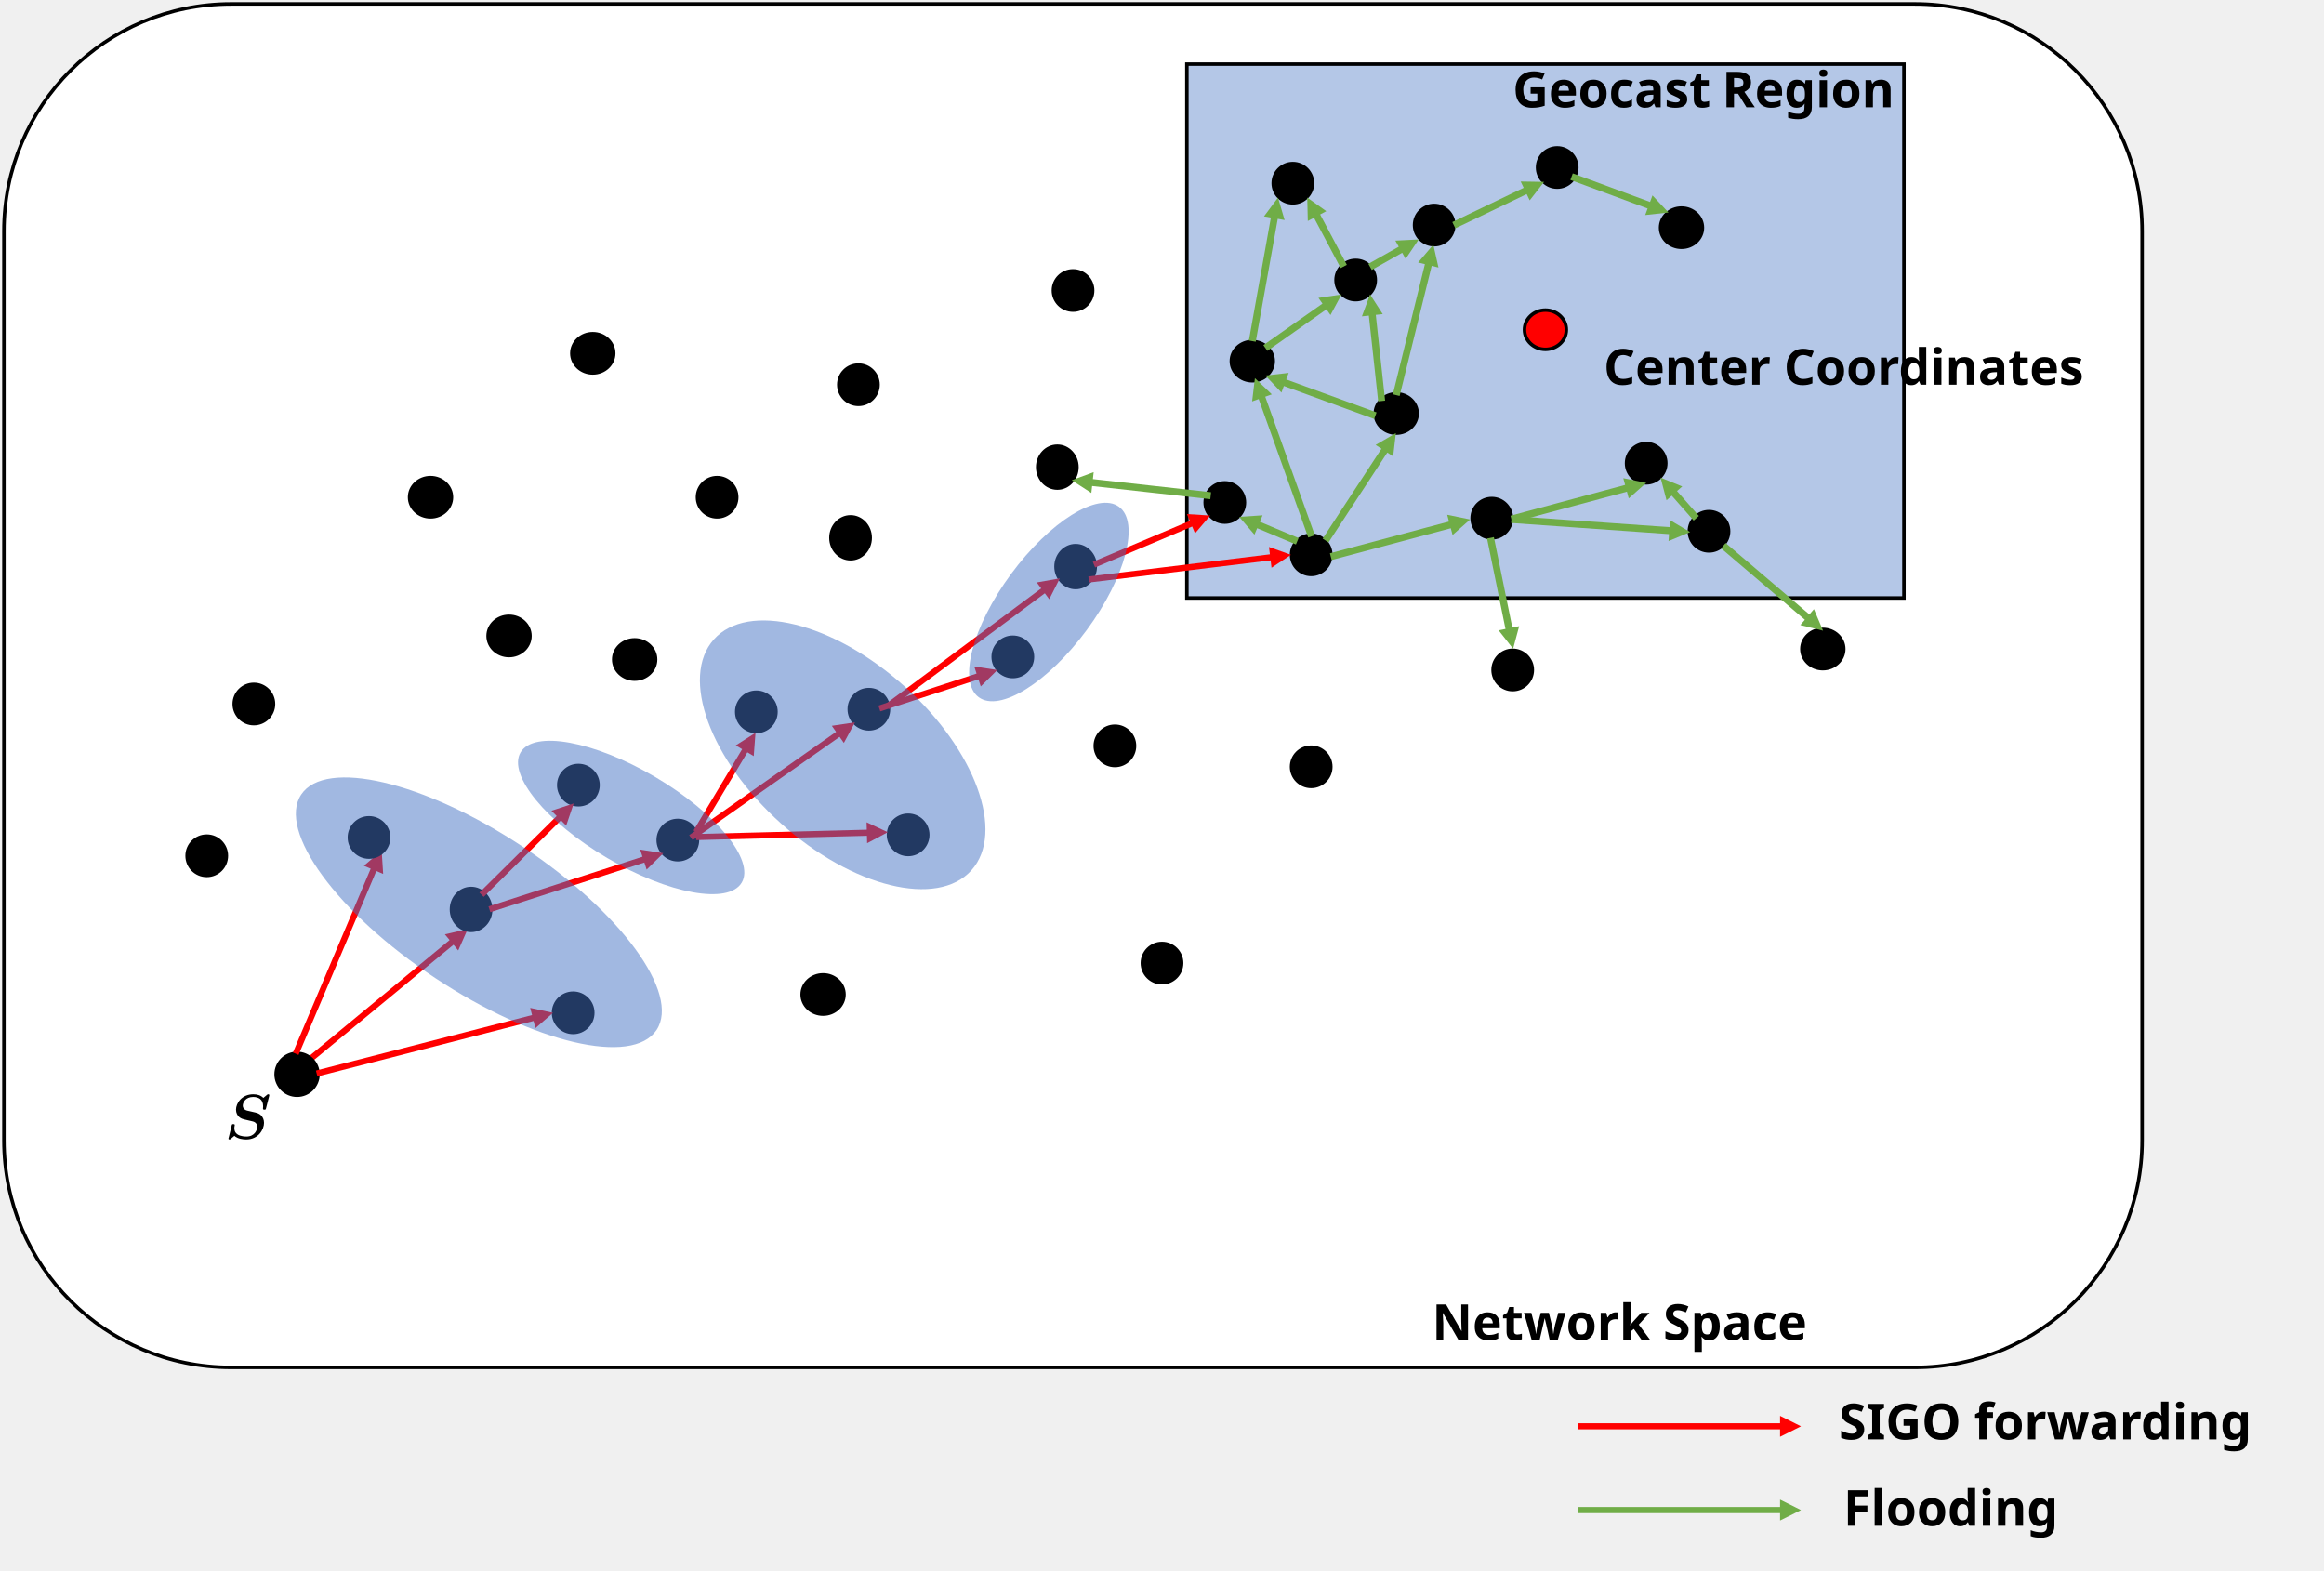
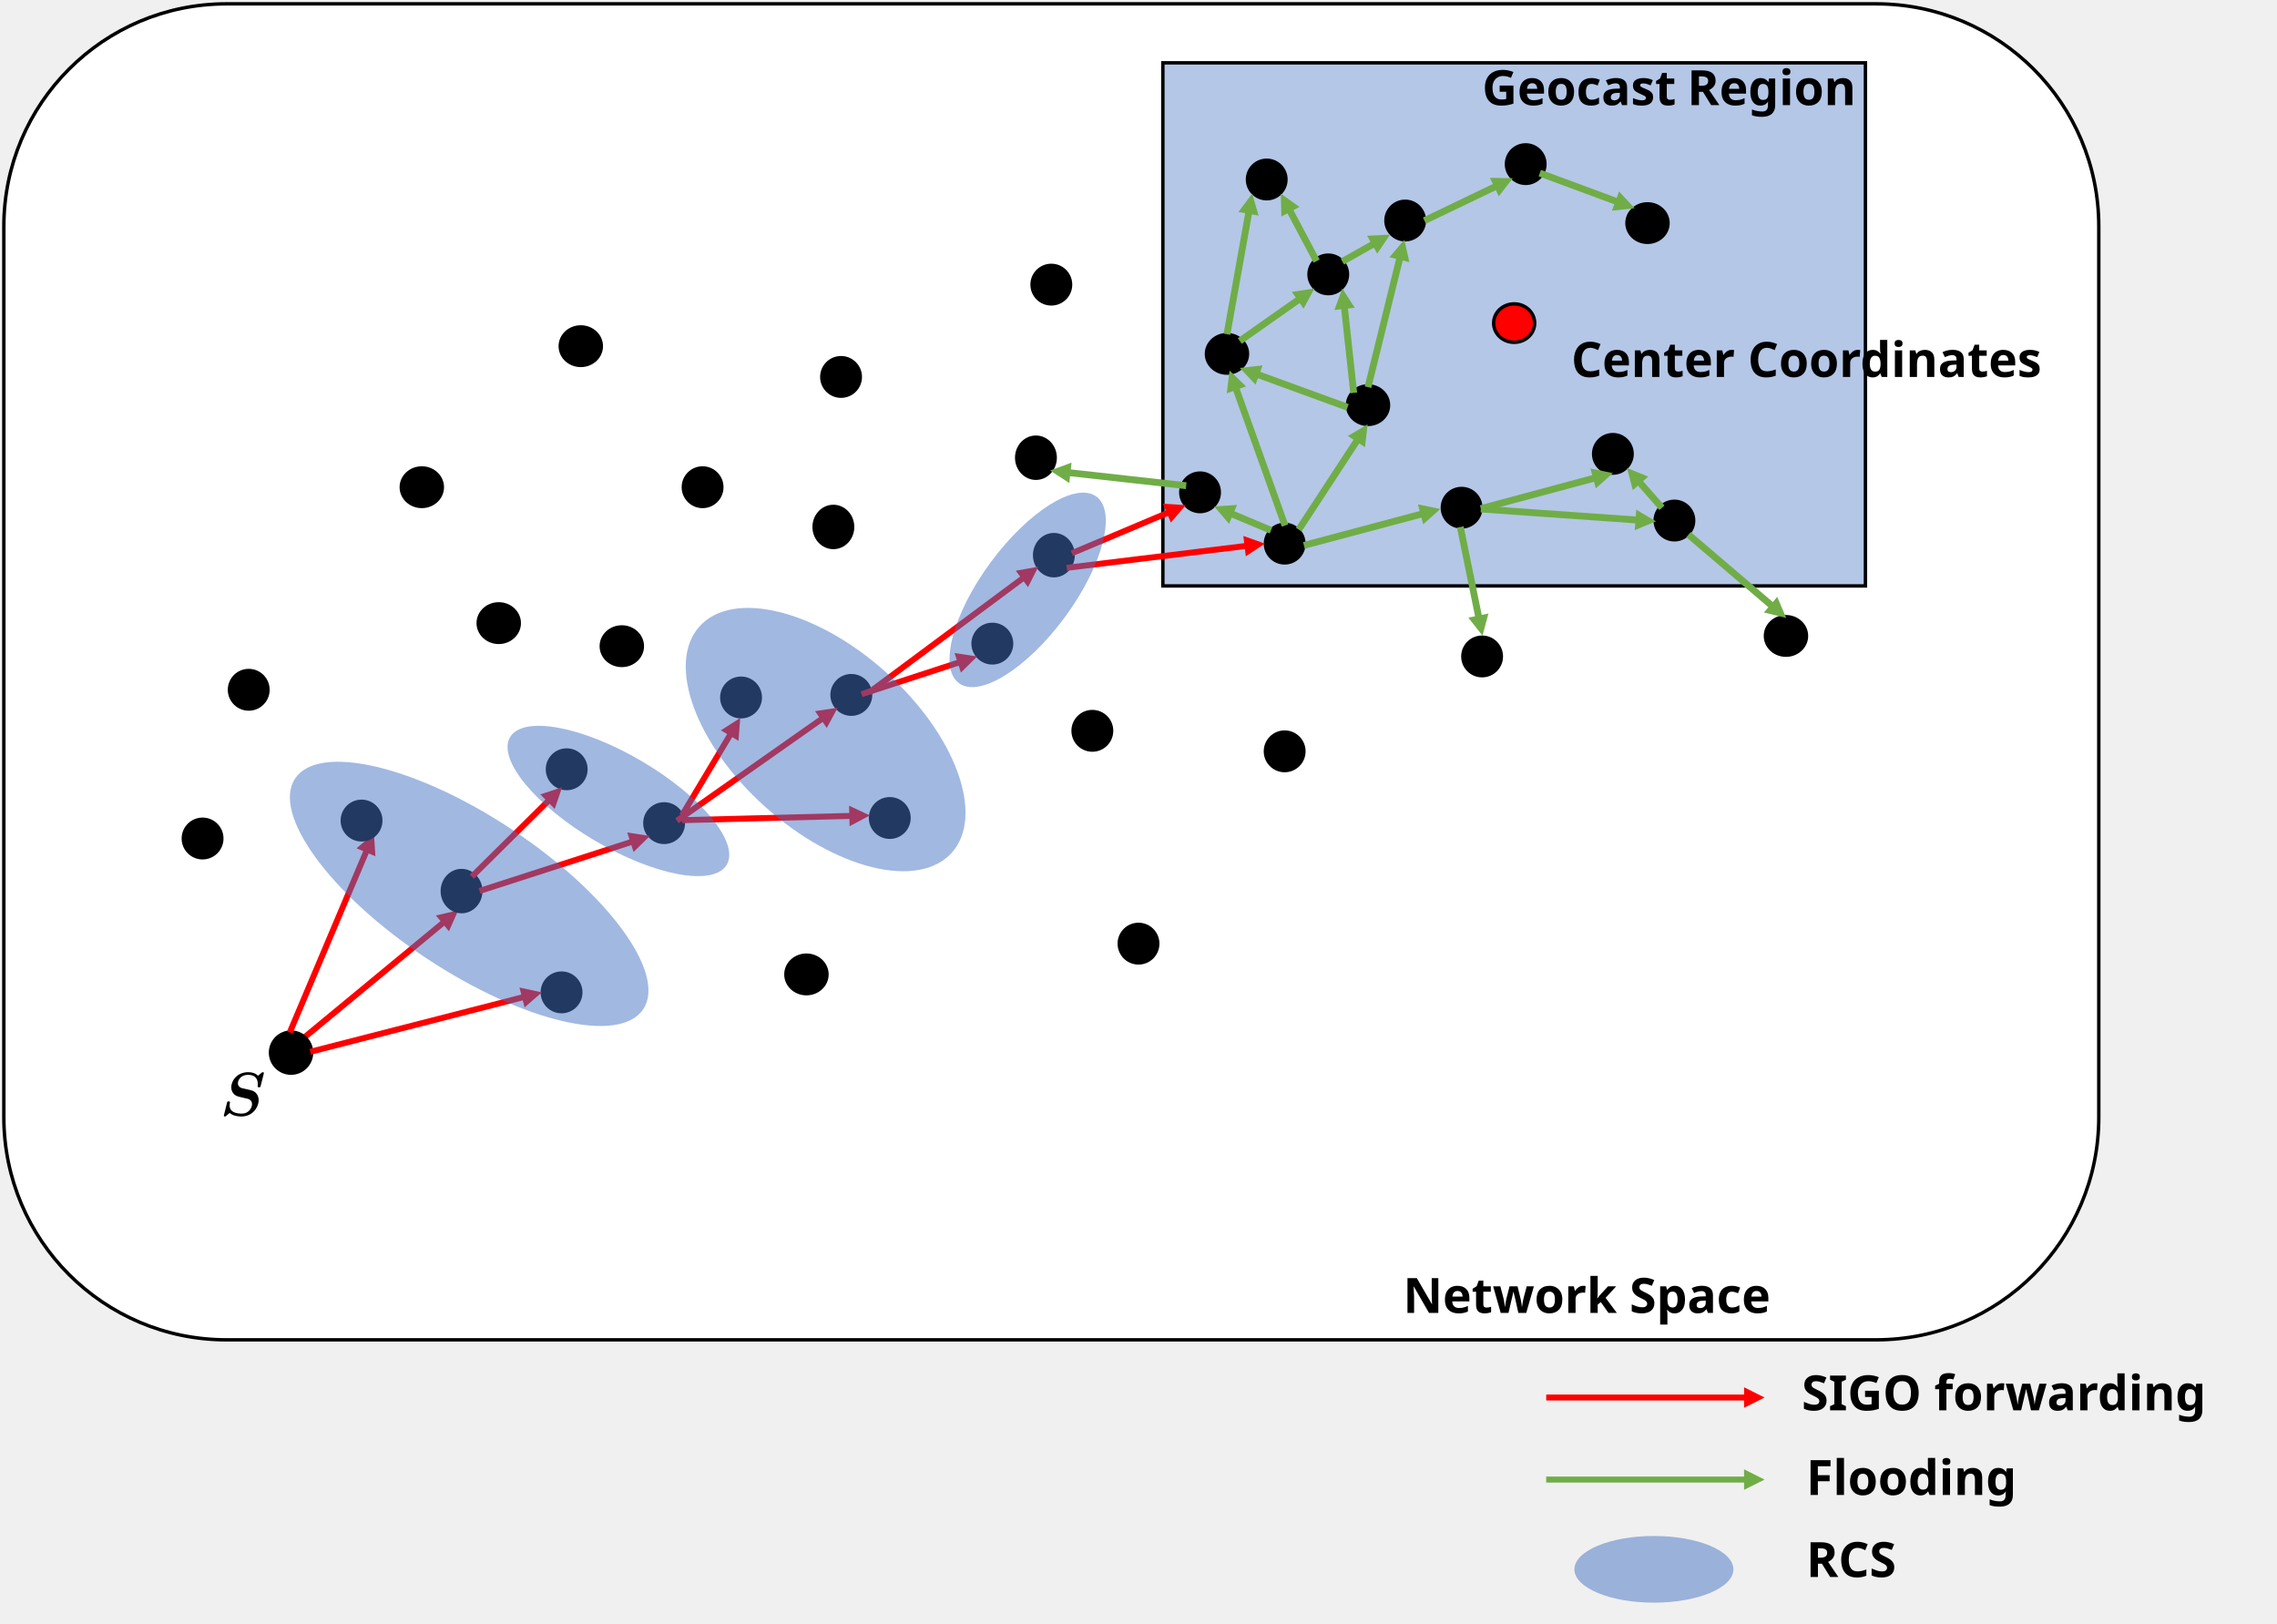
- <svg xmlns="http://www.w3.org/2000/svg" width="888" height="600" overflow="hidden">
+ <svg xmlns="http://www.w3.org/2000/svg" width="888" height="633" overflow="hidden">
  <defs>
    <clipPath id="clip0">
-       <rect x="185" y="87" width="888" height="600" />
+       <rect x="185" y="87" width="888" height="633" />
    </clipPath>
  </defs>
  <g clip-path="url(#clip0)" transform="translate(-185 -87)">
    <path d="M186.5 175.335C186.5 127.377 225.377 88.5 273.335 88.5L916.665 88.5C964.623 88.5 1003.5 127.377 1003.5 175.335L1003.5 522.665C1003.5 570.623 964.623 609.5 916.665 609.5L273.335 609.5C225.377 609.5 186.5 570.623 186.5 522.665Z" stroke="#000000" stroke-width="1.333" stroke-miterlimit="8" fill="#FFFFFF" fill-rule="evenodd" />
    <rect x="638.5" y="111.5" width="274" height="204" stroke="#000000" stroke-width="1.333" stroke-miterlimit="8" fill="#B4C7E7" />
    <text font-family="Yu Gothic,Yu Gothic_MSFontService,sans-serif" font-weight="700" font-size="19" transform="translate(762.986 128)">Geocast<tspan font-size="19" x="80" y="0">Region</tspan>
    </text>
    <path d="M0.743-0.9 56.308 44.994 54.822 46.793-0.743 0.9ZM57.084 41.96 60.705 50.139 51.989 48.128Z" fill="#FF0000" transform="matrix(1 0 0 -1 303 492.139)" />
    <text font-family="Cambria Math,Cambria Math_MSFontService,sans-serif" font-weight="400" font-size="24" transform="translate(270.759 522)">𝑺</text>
    <path d="M290.5 497.5C290.5 493.082 294.082 489.5 298.5 489.5 302.918 489.5 306.5 493.082 306.5 497.5 306.5 501.918 302.918 505.5 298.5 505.5 294.082 505.5 290.5 501.918 290.5 497.5Z" stroke="#000000" stroke-width="1.333" stroke-miterlimit="8" fill-rule="evenodd" />
    <path d="M357.5 434.5C357.5 430.082 360.858 426.5 365 426.5 369.142 426.5 372.5 430.082 372.5 434.5 372.5 438.918 369.142 442.5 365 442.5 360.858 442.5 357.5 438.918 357.5 434.5Z" stroke="#000000" stroke-width="1.333" stroke-miterlimit="8" fill-rule="evenodd" />
    <path d="M256.5 414C256.5 409.858 259.858 406.5 264 406.5 268.142 406.5 271.5 409.858 271.5 414 271.5 418.142 268.142 421.5 264 421.5 259.858 421.5 256.5 418.142 256.5 414Z" stroke="#000000" stroke-width="1.333" stroke-miterlimit="8" fill-rule="evenodd" />
    <path d="M1.074-0.455 31.314 71.031 29.166 71.941-1.074 0.455ZM33.405 68.7 32.837 77.626 26.037 71.816Z" fill="#FF0000" transform="matrix(1 0 0 -1 298 489.626)" />
    <path d="M396.5 474C396.5 469.858 399.858 466.5 404 466.5 408.142 466.5 411.5 469.858 411.5 474 411.5 478.142 408.142 481.5 404 481.5 399.858 481.5 396.5 478.142 396.5 474Z" stroke="#000000" stroke-width="1.333" stroke-miterlimit="8" fill-rule="evenodd" />
    <path d="M274.5 356C274.5 351.858 277.858 348.5 282 348.5 286.142 348.5 289.5 351.858 289.5 356 289.5 360.142 286.142 363.5 282 363.5 277.858 363.5 274.5 360.142 274.5 356Z" stroke="#000000" stroke-width="1.333" stroke-miterlimit="8" fill-rule="evenodd" />
    <text font-family="Yu Gothic,Yu Gothic_MSFontService,sans-serif" font-weight="700" font-size="19" transform="translate(732.195 599)">Network Space</text>
    <path d="M491.5 467C491.5 462.858 495.082 459.5 499.5 459.5 503.918 459.5 507.5 462.858 507.5 467 507.5 471.142 503.918 474.5 499.5 474.5 495.082 474.5 491.5 471.142 491.5 467Z" stroke="#000000" stroke-width="1.333" stroke-miterlimit="8" fill-rule="evenodd" />
    <path d="M767.5 213C767.5 208.858 771.082 205.5 775.5 205.5 779.918 205.5 783.5 208.858 783.5 213 783.5 217.142 779.918 220.5 775.5 220.5 771.082 220.5 767.5 217.142 767.5 213Z" stroke="#000000" stroke-width="1.333" stroke-miterlimit="8" fill="#FF0000" fill-rule="evenodd" />
    <text font-family="Yu Gothic,Yu Gothic_MSFontService,sans-serif" font-weight="700" font-size="19" transform="translate(797.747 234)">Center Coordinates</text>
    <path d="M436.5 408C436.5 403.858 439.858 400.5 444 400.5 448.142 400.5 451.5 403.858 451.5 408 451.5 412.142 448.142 415.5 444 415.5 439.858 415.5 436.5 412.142 436.5 408Z" stroke="#000000" stroke-width="1.333" stroke-miterlimit="8" fill-rule="evenodd" />
    <path d="M341.5 277C341.5 272.858 345.082 269.5 349.5 269.5 353.918 269.5 357.5 272.858 357.5 277 357.5 281.142 353.918 284.5 349.5 284.5 345.082 284.5 341.5 281.142 341.5 277Z" stroke="#000000" stroke-width="1.333" stroke-miterlimit="8" fill-rule="evenodd" />
    <path d="M318.5 407C318.5 402.858 321.858 399.5 326 399.5 330.142 399.5 333.5 402.858 333.5 407 333.5 411.142 330.142 414.5 326 414.5 321.858 414.5 318.5 411.142 318.5 407Z" stroke="#000000" stroke-width="1.333" stroke-miterlimit="8" fill-rule="evenodd" />
    <path d="M0.29-1.13 84.163 20.398 83.583 22.659-0.29 1.13ZM83.576 17.323 90.331 23.186 81.587 25.071Z" fill="#FF0000" transform="matrix(1 0 0 -1 306 497.186)" />
    <path d="M371.5 330C371.5 325.858 375.082 322.5 379.5 322.5 383.918 322.5 387.5 325.858 387.5 330 387.5 334.142 383.918 337.5 379.5 337.5 375.082 337.5 371.5 334.142 371.5 330Z" stroke="#000000" stroke-width="1.333" stroke-miterlimit="8" fill-rule="evenodd" />
    <path d="M398.5 387C398.5 382.858 401.858 379.5 406 379.5 410.142 379.5 413.5 382.858 413.5 387 413.5 391.142 410.142 394.5 406 394.5 401.858 394.5 398.5 391.142 398.5 387Z" stroke="#000000" stroke-width="1.333" stroke-miterlimit="8" fill-rule="evenodd" />
    <path d="M419.5 339C419.5 334.858 423.082 331.5 427.5 331.5 431.918 331.5 435.5 334.858 435.5 339 435.5 343.142 431.918 346.5 427.5 346.5 423.082 346.5 419.5 343.142 419.5 339Z" stroke="#000000" stroke-width="1.333" stroke-miterlimit="8" fill-rule="evenodd" />
    <path d="M502.5 292.5C502.5 288.082 505.858 284.5 510 284.5 514.142 284.5 517.5 288.082 517.5 292.5 517.5 296.918 514.142 300.5 510 300.5 505.858 300.5 502.5 296.918 502.5 292.5Z" stroke="#000000" stroke-width="1.333" stroke-miterlimit="8" fill-rule="evenodd" />
    <path d="M451.5 277C451.5 272.858 454.858 269.5 459 269.5 463.142 269.5 466.5 272.858 466.5 277 466.5 281.142 463.142 284.5 459 284.5 454.858 284.5 451.5 281.142 451.5 277Z" stroke="#000000" stroke-width="1.333" stroke-miterlimit="8" fill-rule="evenodd" />
    <path d="M509.5 358C509.5 353.858 512.858 350.5 517 350.5 521.142 350.5 524.5 353.858 524.5 358 524.5 362.142 521.142 365.5 517 365.5 512.858 365.5 509.5 362.142 509.5 358Z" stroke="#000000" stroke-width="1.333" stroke-miterlimit="8" fill-rule="evenodd" />
    <path d="M524.5 406C524.5 401.858 527.858 398.5 532 398.5 536.142 398.5 539.5 401.858 539.5 406 539.5 410.142 536.142 413.5 532 413.5 527.858 413.5 524.5 410.142 524.5 406Z" stroke="#000000" stroke-width="1.333" stroke-miterlimit="8" fill-rule="evenodd" />
    <path d="M466.5 359C466.5 354.858 469.858 351.5 474 351.5 478.142 351.5 481.5 354.858 481.5 359 481.5 363.142 478.142 366.5 474 366.5 469.858 366.5 466.5 363.142 466.5 359Z" stroke="#000000" stroke-width="1.333" stroke-miterlimit="8" fill-rule="evenodd" />
    <path d="M0.358-1.11 60.478 18.298 59.761 20.519-0.358 1.11ZM60.08 15.192 66.464 21.457 57.622 22.805Z" fill="#FF0000" transform="matrix(1 0 0 -1 372 434.457)" />
    <path d="M0.821-0.829 31.297 29.359 29.654 31.017-0.821 0.829ZM32.343 26.408 35.212 34.88 26.713 32.091Z" fill="#FF0000" transform="matrix(1 0 0 -1 369 428.88)" />
    <path d="M0.671-0.954 57.904 39.284 56.561 41.193-0.671 0.954ZM58.442 36.2 62.686 44.073 53.841 42.744Z" fill="#FF0000" transform="matrix(1 0 0 -1 449 407.073)" />
    <path d="M0.029-1.166 66.593 0.516 66.534 2.849-0.029 1.166ZM65.332-2.35 73.228 1.851 65.129 5.648Z" fill="#FF0000" transform="matrix(1 0 0 -1 451 406.851)" />
    <path d="M1.001-0.599 20.256 31.584 18.253 32.782-1.001 0.599ZM22.003 28.985 22.677 37.904 15.137 33.093Z" fill="#FF0000" transform="matrix(1 0 0 -1 451 404.904)" />
    <path d="M564.5 338C564.5 333.858 567.858 330.5 572 330.5 576.142 330.5 579.5 333.858 579.5 338 579.5 342.142 576.142 345.5 572 345.5 567.858 345.5 564.5 342.142 564.5 338Z" stroke="#000000" stroke-width="1.333" stroke-miterlimit="8" fill-rule="evenodd" />
    <path d="M603.5 372C603.5 367.858 606.858 364.5 611 364.5 615.142 364.5 618.5 367.858 618.5 372 618.5 376.142 615.142 379.5 611 379.5 606.858 379.5 603.5 376.142 603.5 372Z" stroke="#000000" stroke-width="1.333" stroke-miterlimit="8" fill-rule="evenodd" />
    <path d="M587.5 198C587.5 193.858 590.858 190.5 595 190.5 599.142 190.5 602.5 193.858 602.5 198 602.5 202.142 599.142 205.5 595 205.5 590.858 205.5 587.5 202.142 587.5 198Z" stroke="#000000" stroke-width="1.333" stroke-miterlimit="8" fill-rule="evenodd" />
    <path d="M755.5 343C755.5 338.858 758.858 335.5 763 335.5 767.142 335.5 770.5 338.858 770.5 343 770.5 347.142 767.142 350.5 763 350.5 758.858 350.5 755.5 347.142 755.5 343Z" stroke="#000000" stroke-width="1.333" stroke-miterlimit="8" fill-rule="evenodd" />
    <path d="M505.5 234C505.5 229.858 508.858 226.5 513 226.5 517.142 226.5 520.5 229.858 520.5 234 520.5 238.142 517.142 241.5 513 241.5 508.858 241.5 505.5 238.142 505.5 234Z" stroke="#000000" stroke-width="1.333" stroke-miterlimit="8" fill-rule="evenodd" />
    <path d="M581.5 265.5C581.5 261.082 584.858 257.5 589 257.5 593.142 257.5 596.5 261.082 596.5 265.5 596.5 269.918 593.142 273.5 589 273.5 584.858 273.5 581.5 269.918 581.5 265.5Z" stroke="#000000" stroke-width="1.333" stroke-miterlimit="8" fill-rule="evenodd" />
    <path d="M403.5 222C403.5 217.858 407.082 214.5 411.5 214.5 415.918 214.5 419.5 217.858 419.5 222 419.5 226.142 415.918 229.5 411.5 229.5 407.082 229.5 403.5 226.142 403.5 222Z" stroke="#000000" stroke-width="1.333" stroke-miterlimit="8" fill-rule="evenodd" />
    <path d="M588.5 303.5C588.5 299.082 591.858 295.5 596 295.5 600.142 295.5 603.5 299.082 603.5 303.5 603.5 307.918 600.142 311.5 596 311.5 591.858 311.5 588.5 307.918 588.5 303.5Z" stroke="#000000" stroke-width="1.333" stroke-miterlimit="8" fill-rule="evenodd" />
    <path d="M678.5 380C678.5 375.858 681.858 372.5 686 372.5 690.142 372.5 693.5 375.858 693.5 380 693.5 384.142 690.142 387.5 686 387.5 681.858 387.5 678.5 384.142 678.5 380Z" stroke="#000000" stroke-width="1.333" stroke-miterlimit="8" fill-rule="evenodd" />
    <path d="M725.5 173C725.5 168.858 728.858 165.5 733 165.5 737.142 165.5 740.5 168.858 740.5 173 740.5 177.142 737.142 180.5 733 180.5 728.858 180.5 725.5 177.142 725.5 173Z" stroke="#000000" stroke-width="1.333" stroke-miterlimit="8" fill-rule="evenodd" />
    <path d="M710.5 245C710.5 240.858 714.082 237.5 718.5 237.5 722.918 237.5 726.5 240.858 726.5 245 726.5 249.142 722.918 252.5 718.5 252.5 714.082 252.5 710.5 249.142 710.5 245Z" stroke="#000000" stroke-width="1.333" stroke-miterlimit="8" fill-rule="evenodd" />
    <path d="M806.5 264C806.5 259.858 809.858 256.5 814 256.5 818.142 256.5 821.5 259.858 821.5 264 821.5 268.142 818.142 271.5 814 271.5 809.858 271.5 806.5 268.142 806.5 264Z" stroke="#000000" stroke-width="1.333" stroke-miterlimit="8" fill-rule="evenodd" />
    <path d="M747.5 285C747.5 280.858 750.858 277.5 755 277.5 759.142 277.5 762.5 280.858 762.5 285 762.5 289.142 759.142 292.5 755 292.5 750.858 292.5 747.5 289.142 747.5 285Z" stroke="#000000" stroke-width="1.333" stroke-miterlimit="8" fill-rule="evenodd" />
    <path d="M830.5 290C830.5 285.858 833.858 282.5 838 282.5 842.142 282.5 845.5 285.858 845.5 290 845.5 294.142 842.142 297.5 838 297.5 833.858 297.5 830.5 294.142 830.5 290Z" stroke="#000000" stroke-width="1.333" stroke-miterlimit="8" fill-rule="evenodd" />
    <path d="M671.5 157C671.5 152.858 674.858 149.5 679 149.5 683.142 149.5 686.5 152.858 686.5 157 686.5 161.142 683.142 164.5 679 164.5 674.858 164.5 671.5 161.142 671.5 157Z" stroke="#000000" stroke-width="1.333" stroke-miterlimit="8" fill-rule="evenodd" />
    <path d="M819.5 174C819.5 169.858 823.082 166.5 827.5 166.5 831.918 166.5 835.5 169.858 835.5 174 835.5 178.142 831.918 181.5 827.5 181.5 823.082 181.5 819.5 178.142 819.5 174Z" stroke="#000000" stroke-width="1.333" stroke-miterlimit="8" fill-rule="evenodd" />
    <path d="M655.5 225C655.5 220.858 659.082 217.5 663.5 217.5 667.918 217.5 671.5 220.858 671.5 225 671.5 229.142 667.918 232.5 663.5 232.5 659.082 232.5 655.5 229.142 655.5 225Z" stroke="#000000" stroke-width="1.333" stroke-miterlimit="8" fill-rule="evenodd" />
    <path d="M645.5 279C645.5 274.858 648.858 271.5 653 271.5 657.142 271.5 660.5 274.858 660.5 279 660.5 283.142 657.142 286.5 653 286.5 648.858 286.5 645.5 283.142 645.5 279Z" stroke="#000000" stroke-width="1.333" stroke-miterlimit="8" fill-rule="evenodd" />
    <path d="M678.5 299C678.5 294.858 681.858 291.5 686 291.5 690.142 291.5 693.5 294.858 693.5 299 693.5 303.142 690.142 306.5 686 306.5 681.858 306.5 678.5 303.142 678.5 299Z" stroke="#000000" stroke-width="1.333" stroke-miterlimit="8" fill-rule="evenodd" />
    <path d="M873.5 335C873.5 330.858 877.082 327.5 881.5 327.5 885.918 327.5 889.5 330.858 889.5 335 889.5 339.142 885.918 342.5 881.5 342.5 877.082 342.5 873.5 339.142 873.5 335Z" stroke="#000000" stroke-width="1.333" stroke-miterlimit="8" fill-rule="evenodd" />
    <path d="M621.5 455C621.5 450.858 624.858 447.5 629 447.5 633.142 447.5 636.5 450.858 636.5 455 636.5 459.142 633.142 462.5 629 462.5 624.858 462.5 621.5 459.142 621.5 455Z" stroke="#000000" stroke-width="1.333" stroke-miterlimit="8" fill-rule="evenodd" />
    <path d="M0.696-0.937 61.299 44.086 59.907 45.959-0.696 0.937ZM61.918 41.016 65.955 48.998 57.148 47.438Z" fill="#FF0000" transform="matrix(1 0 0 -1 524 356.998)" />
    <path d="M0.362-1.109 39.135 11.543 38.411 13.761-0.362 1.109ZM38.746 8.436 45.111 14.72 36.265 16.041Z" fill="#FF0000" transform="matrix(1 0 0 -1 521 357.72)" />
    <path d="M695.5 194C695.5 189.858 698.858 186.5 703 186.5 707.142 186.5 710.5 189.858 710.5 194 710.5 198.142 707.142 201.5 703 201.5 698.858 201.5 695.5 198.142 695.5 194Z" stroke="#000000" stroke-width="1.333" stroke-miterlimit="8" fill-rule="evenodd" />
    <path d="M0.454-1.075 38.749 15.09 37.841 17.239-0.454 1.075ZM38.622 11.961 44.437 18.757 35.511 19.331Z" fill="#FF0000" transform="matrix(1 0 0 -1 603 302.757)" />
    <path d="M0.141-1.158 70.829 7.474 70.546 9.79-0.141 1.158ZM69.849 4.5 77.305 9.44 68.879 12.441Z" fill="#FF0000" transform="matrix(1 0 0 -1 601 308.44)" />
    <path d="M300.075 390.628C309.268 376.746 347.119 385.622 384.618 410.455 422.116 435.287 445.062 466.671 435.869 480.554 426.675 494.436 388.824 485.56 351.326 460.727 313.828 435.895 290.882 404.511 300.075 390.628Z" fill="#4472C4" fill-rule="evenodd" fill-opacity="0.502" />
    <path d="M383.914 374.494C388.953 365.931 411.956 370.122 435.292 383.855 458.628 397.587 473.46 415.661 468.421 424.224 463.383 432.787 440.38 428.596 417.044 414.863 393.708 401.131 378.875 383.057 383.914 374.494Z" fill="#4472C4" fill-rule="evenodd" fill-opacity="0.502" />
    <path d="M457.787 331.301C470.788 316.803 503.354 324.802 530.526 349.168 557.697 373.533 569.185 405.039 556.184 419.537 543.183 434.035 510.616 426.035 483.445 401.67 456.274 377.304 444.786 345.799 457.787 331.301Z" fill="#4472C4" fill-rule="evenodd" fill-opacity="0.502" />
    <path d="M612.58 280.663C620.579 286.557 615.063 307.621 600.261 327.712 585.458 347.803 566.974 359.312 558.975 353.419 550.976 347.526 556.492 326.461 571.295 306.37 586.097 286.279 604.582 274.77 612.58 280.663Z" fill="#4472C4" fill-rule="evenodd" fill-opacity="0.502" />
    <path d="M0.344-1.288 47.133 11.194 46.446 13.77-0.344 1.288ZM46.532 8.273 53.231 14.2 44.47 16.003Z" fill="#70AD47" transform="matrix(1 0 0 -1 693.5 299.7)" />
    <path d="M1.116-0.73 24.321 34.73 22.09 36.191-1.116 0.73ZM25.823 32.154 26.856 41.039 19.129 36.535Z" fill="#70AD47" transform="matrix(1 0 0 -1 691.5 293.539)" />
    <path d="M680.162 295.047 664.13 288.311 665.163 285.853 681.195 292.588ZM664.326 291.286 658.5 284.5 667.425 283.911Z" fill="#70AD47" />
    <path d="M755.806 292.233 763.125 328.103 760.513 328.636 753.194 292.767ZM765.472 326.264 763.152 334.902 757.633 327.863Z" fill="#70AD47" />
    <path d="M762.594 284.17 824.25 288.513 824.063 291.173 762.406 286.83ZM823.107 285.759 830.807 290.311 822.545 293.739Z" fill="#70AD47" />
    <path d="M0.346-1.288 45.435 10.834 44.743 13.409-0.346 1.288ZM44.84 7.913 51.527 13.853 42.763 15.639Z" fill="#70AD47" transform="matrix(1 0 0 -1 762.5 285.353)" />
    <path d="M844.365 294.486 877.39 322.65 875.659 324.679 842.635 296.515ZM878.105 319.756 881.597 327.99 872.914 325.843Z" fill="#70AD47" />
    <path d="M832.147 285.913 822.899 275.388 824.902 273.628 834.15 284.152ZM821.776 278.15 819.5 269.5 827.785 272.869Z" fill="#70AD47" />
    <path d="M1.295-0.319 13.866 50.685 11.277 51.324-1.295 0.319ZM16.136 48.753 14.167 57.477 8.369 50.667Z" fill="#70AD47" transform="matrix(1 0 0 -1 718.5 237.977)" />
    <path d="M711.602 240.37 707.895 206.272 710.546 205.984 714.253 240.082ZM705.388 207.886 708.5 199.5 713.341 207.021Z" fill="#70AD47" />
    <path d="M710.07 247.091 674.306 234.038 675.22 231.533 710.984 244.586ZM674.644 237 668.5 230.5 677.387 229.485Z" fill="#70AD47" />
    <path d="M684.884 292.392 665.492 238.226 668.002 237.327 687.395 291.493ZM663.431 240.38 664.5 231.5 670.963 237.684Z" fill="#70AD47" />
    <path d="M647.455 277.736 600.978 272.563 601.273 269.912 647.75 275.085ZM602.008 275.361 594.5 270.5 602.893 267.41Z" fill="#70AD47" />
    <path d="M772.5 151C772.5 146.858 775.858 143.5 780 143.5 784.142 143.5 787.5 146.858 787.5 151 787.5 155.142 784.142 158.5 780 158.5 775.858 158.5 772.5 155.142 772.5 151Z" stroke="#000000" stroke-width="1.333" stroke-miterlimit="8" fill-rule="evenodd" />
    <path d="M697.274 189.444 686.444 169.015 688.801 167.766 699.63 188.195ZM684.713 171.442 684.5 162.5 691.781 167.695Z" fill="#70AD47" />
    <path d="M0.655-1.161 13.443 6.053 12.133 8.375-0.655 1.161ZM13.592 3.075 18.595 10.489 9.662 10.043Z" fill="#70AD47" transform="matrix(1 0 0 -1 708.5 188.99)" />
    <path d="M0.577-1.202 29.053 12.462 27.899 14.866-0.577 1.202ZM29.004 9.481 34.486 16.548 25.543 16.693Z" fill="#70AD47" transform="matrix(1 0 0 -1 740.5 173.048)" />
    <path d="M785.963 153.25 816.732 164.632 815.807 167.133 785.037 155.751ZM816.406 161.668 822.522 168.195 813.631 169.171Z" fill="#70AD47" />
    <path d="M0.767-1.091 24.435 15.547 22.902 17.729-0.767 1.091ZM24.878 12.599 29.122 20.472 20.277 19.144Z" fill="#70AD47" transform="matrix(1 0 0 -1 668.5 219.972)" />
    <path d="M1.312-0.235 9.962 48.04 7.337 48.511-1.312 0.235ZM12.352 46.257 9.825 54.837 4.477 47.668Z" fill="#70AD47" transform="matrix(1 0 0 -1 663.5 217.338)" />
    <path d="M1.43824e-06-1.167 78.496-1.167 78.496 1.167-1.43824e-06 1.167ZM77.163-4 85.163 0 77.163 4Z" fill="#FF0000" transform="matrix(1 0 0 -1 788 632)" />
    <text font-family="Yu Gothic,Yu Gothic_MSFontService,sans-serif" font-weight="700" font-size="19" transform="translate(887.628 637)">SIGO forwarding<tspan font-size="19" x="1.766" y="33">Flooding</tspan>
    </text>
    <path d="M1.43824e-06-1.167 78.496-1.167 78.496 1.167-1.43824e-06 1.167ZM77.163-4 85.163 0 77.163 4Z" fill="#70AD47" transform="matrix(1 0 0 -1 788 664)" />
+     <path d="M861 699C861 706.18 847.121 712 830 712 812.879 712 799 706.18 799 699 799 691.82 812.879 686 830 686 847.121 686 861 691.82 861 699Z" fill="#4472C4" fill-rule="evenodd" fill-opacity="0.502" />
+     <text font-family="Yu Gothic,Yu Gothic_MSFontService,sans-serif" font-weight="700" font-size="19" transform="translate(889.394 702)">RCS</text>
  </g>
</svg>
